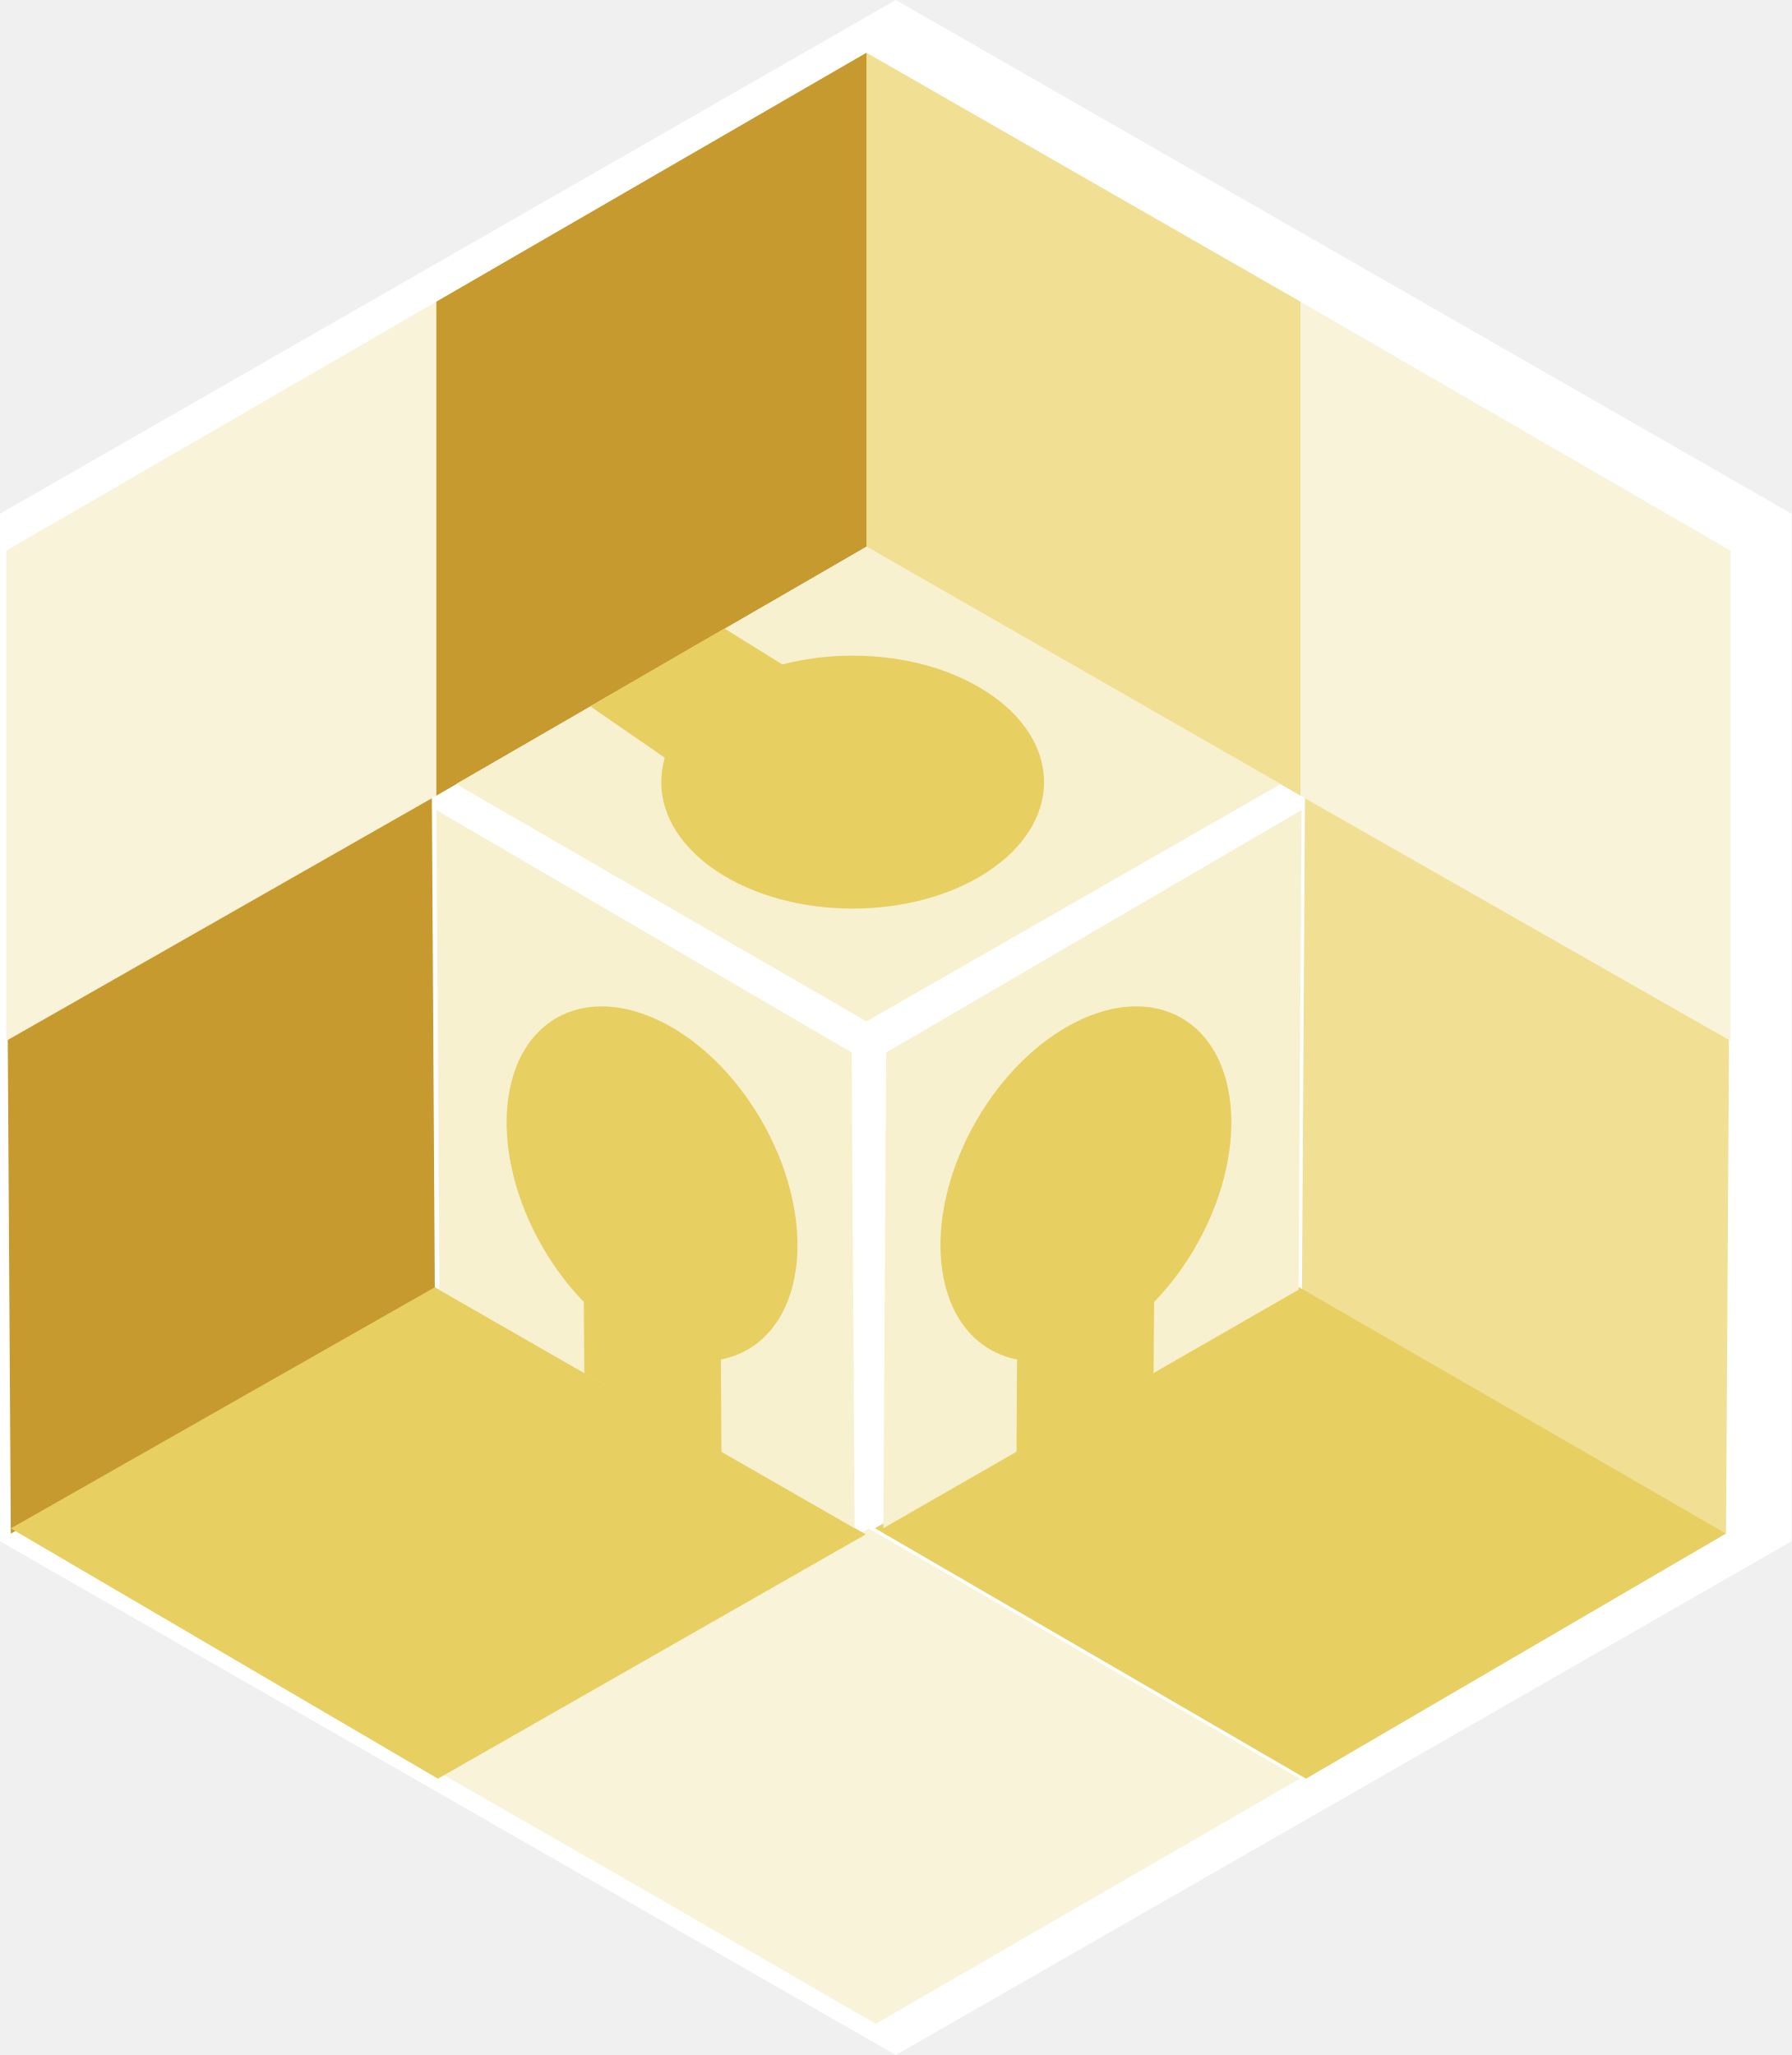
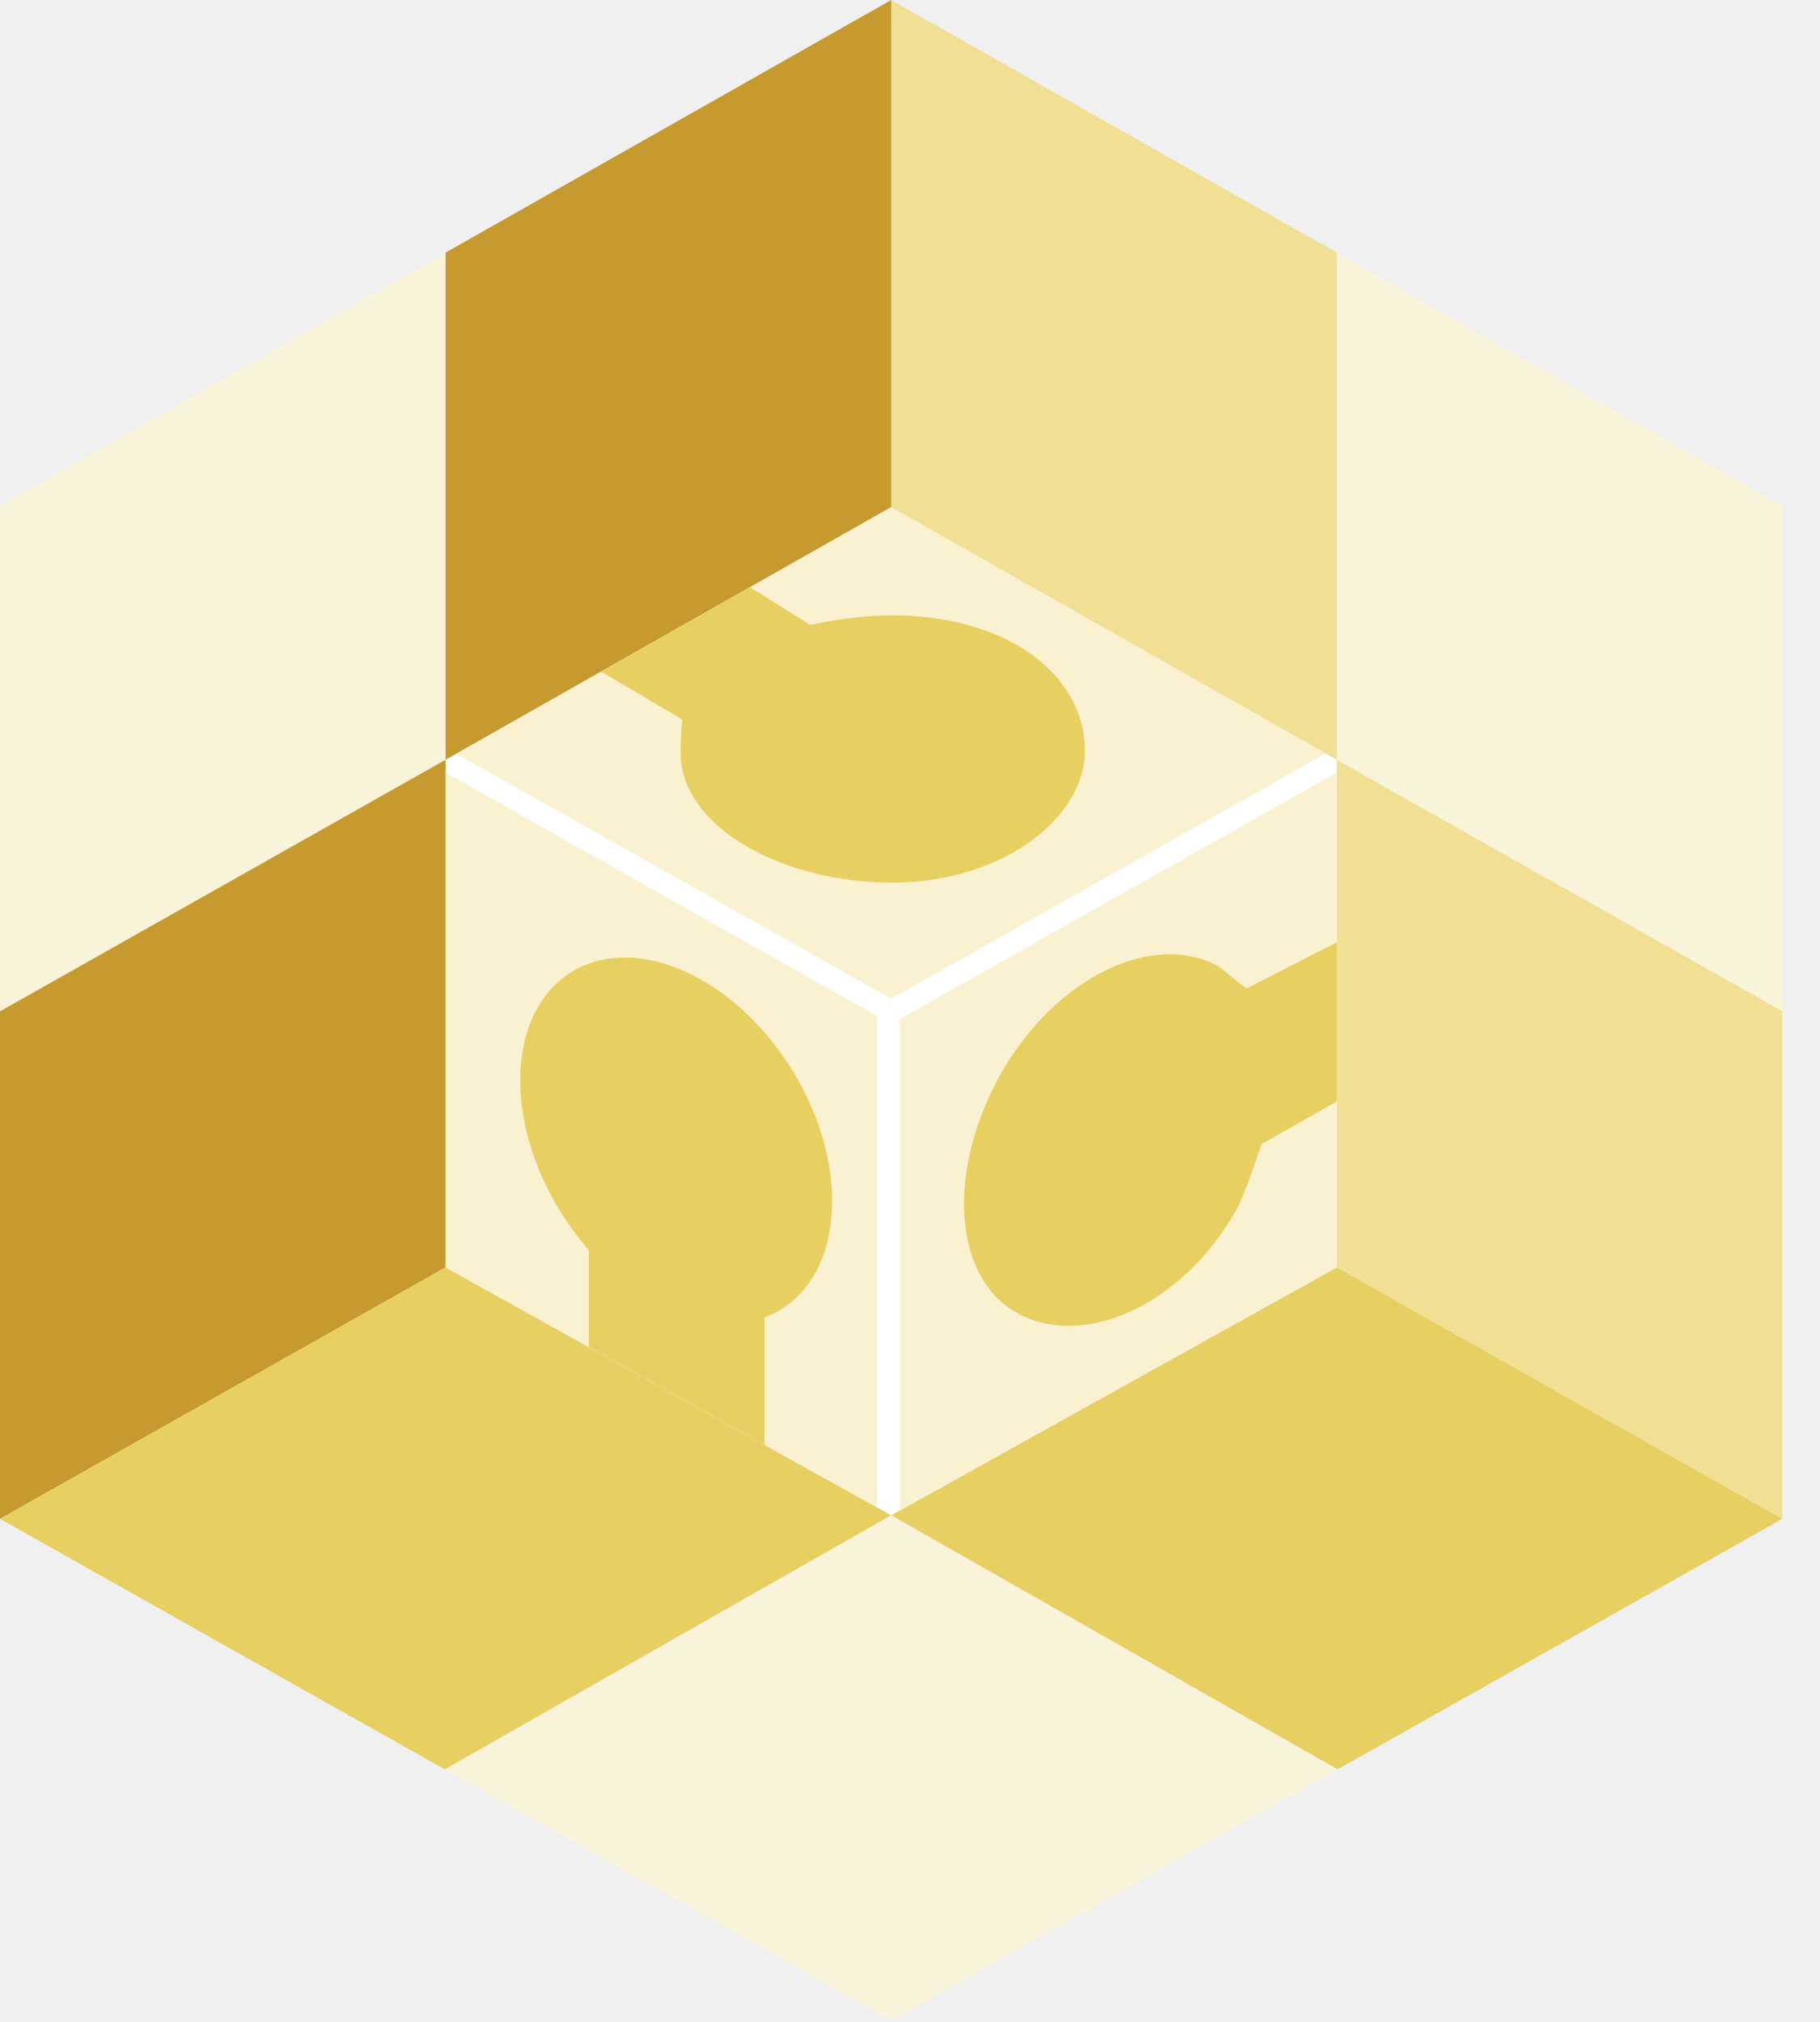
- <svg xmlns="http://www.w3.org/2000/svg" width="34" height="39" viewBox="0 0 34 39">
+ <svg xmlns="http://www.w3.org/2000/svg" xmlns:xlink="http://www.w3.org/1999/xlink" width="36" height="40" viewBox="0 0 36 40">
+   <defs>
+     <path id="a" d="M8.877 15.078V.068H.063v15.01h8.814z" />
+   </defs>
  <g fill="none" fill-rule="evenodd">
-     <path fill="#FFF" d="M17 0l17 9.75v19.5L17 39 0 29.25V9.75z" />
-     <path fill="#C69A2E" d="M8.252 24.528l-.057-9.477-8.048 4.652.058 9.402z" />
-     <path fill="#F1E094" d="M24.708 24.528l.058-9.477 8.047 4.652-.057 9.402z" />
-     <path fill="#F9F4D9" d="M32.842 10.45L24.68 5.725v9.376l8.162 4.652z" />
-     <path fill="#F1E094" d="M24.68 5.725L16.443 1v9.376l8.237 4.725z" />
-     <path fill="#F9F4D9" d="M.119 10.45L8.28 5.725v9.376L.119 19.753z" />
-     <path fill="#C69A2E" d="M8.28 5.725L16.444 1v9.376L8.28 15.101z" />
-     <path fill="#E7CF62" d="M24.785 33.756l-8.181-4.753 8.048-4.574 8.104 4.674z" />
-     <path fill="#F9F4D9" d="M16.62 38.408l-4.097-2.369-4.155-2.383 8.12-4.65 8.18 4.75z" />
-     <path fill="#E7CF62" d="M8.31 33.756l-8.105-4.75 8.048-4.577 8.178 4.69z" />
-     <g>
-       <path fill="#F8F1D0" d="M16.443 10.376l7.863 4.504-7.863 4.504-7.788-4.504z" />
-       <path d="M14.846 12.61l-1.099-.683-2.546 1.476 1.415.977c-.044.15-.067.305-.067.463 0 1.325 1.626 2.4 3.632 2.4 2.006 0 3.632-1.075 3.632-2.4s-1.626-2.4-3.632-2.4c-.472 0-.922.06-1.335.168z" fill="#E7CF62" />
+     <path fill="#FFF" d="M26.441 25.074V15.031l-8.814-4.997-8.814 4.997v10.043l8.814 4.903z" />
+     <g transform="translate(26.378 4.928)">
+       <mask id="b" fill="#fff">
+         <use xlink:href="#a" />
+       </mask>
+       <path fill="#F9F3D9" mask="url(#b)" d="M-.016 10.065l8.893 5.013V5.081L-.016.03z" />
    </g>
-     <g>
-       <path fill="#F8F1D0" d="M24.644 24.477l.056-9.103-7.882 4.6-.055 9.029z" />
-       <path d="M21.902 24.71l-.009 1.351-2.602 1.509.01-1.77a1.635 1.635 0 0 1-.509-.189c-1.148-.662-1.265-2.608-.262-4.345 1.003-1.737 2.746-2.608 3.894-1.945 1.148.663 1.265 2.608.262 4.345a5.307 5.307 0 0 1-.784 1.044z" fill="#E7CF62" />
-     </g>
-     <g>
-       <path fill="#F8F1D0" d="M8.338 24.477l-.056-9.103 7.882 4.6.055 9.029z" />
-       <path d="M11.08 24.71l.009 1.351 2.602 1.509-.01-1.77c.178-.034.35-.097.51-.189 1.147-.662 1.264-2.608.261-4.345-1.003-1.737-2.746-2.608-3.894-1.945-1.147.663-1.265 2.608-.262 4.345.229.395.495.746.785 1.044z" fill="#E7CF62" />
+     <path fill="#F1E094" d="M17.628 0v10.034l8.813 4.997V4.997zM26.441 25.072l8.814 4.975v-10.04l-8.814-4.976z" />
+     <path fill="#E7CF62" d="M17.628 29.977l8.827 5.026 8.8-4.956-8.814-4.975z" />
+     <path fill="#F9F3D9" d="M8.814 15.03L0 20.008v-9.998l8.814-5.012z" />
+     <path fill="#C69A2E" d="M17.628 0L8.814 4.997V15.03l8.814-4.997zM0 20.007v10.04l8.814-4.975V15.03z" />
+     <path fill="#E7CF62" d="M0 30.047l8.8 4.956 8.828-5.026-8.814-4.905z" />
+     <path fill="#F9F3D9" d="M17.634 39.968l8.821-4.965-8.827-5.026L8.8 35.003z" />
+     <path fill="#F9F1D0" d="M8.813 25.072l8.542 4.754v-9.723l-8.542-4.819zM17.628 10.034l-8.603 4.877 8.603 4.846 8.593-4.851zM17.798 20.16v9.723l8.644-4.811v-9.79z" />
+     <g fill="#E7CF62">
+       <path d="M21.46 14.844c-.012-1.461-1.446-2.605-3.648-2.67-.745-.021-1.463.124-1.79.186l-1.186-.743-2.947 1.67 1.608.947a5.647 5.647 0 0 0-.034.675c.016 1.461 2.036 2.572 4.238 2.55 2.202-.023 3.77-1.33 3.76-2.615M20.128 25.98c1.303.71 3.243-.143 4.315-2.027.173-.304.404-1.01.512-1.319l1.487-.845v-3.148l-1.776.91c-.067-.011-.476-.386-.568-.436-1.303-.711-3.221.229-4.293 2.114-1.072 1.884-.98 4.039.323 4.75M15.702 21.222c-1.118-1.858-3.067-2.763-4.352-2.02-1.285.741-1.42 2.85-.301 4.708.18.3.383.574.6.821v1.919l3.47 1.931v-2.518c.097-.036.191-.08.282-.132 1.285-.742 1.42-2.85.301-4.709" />
    </g>
  </g>
</svg>
